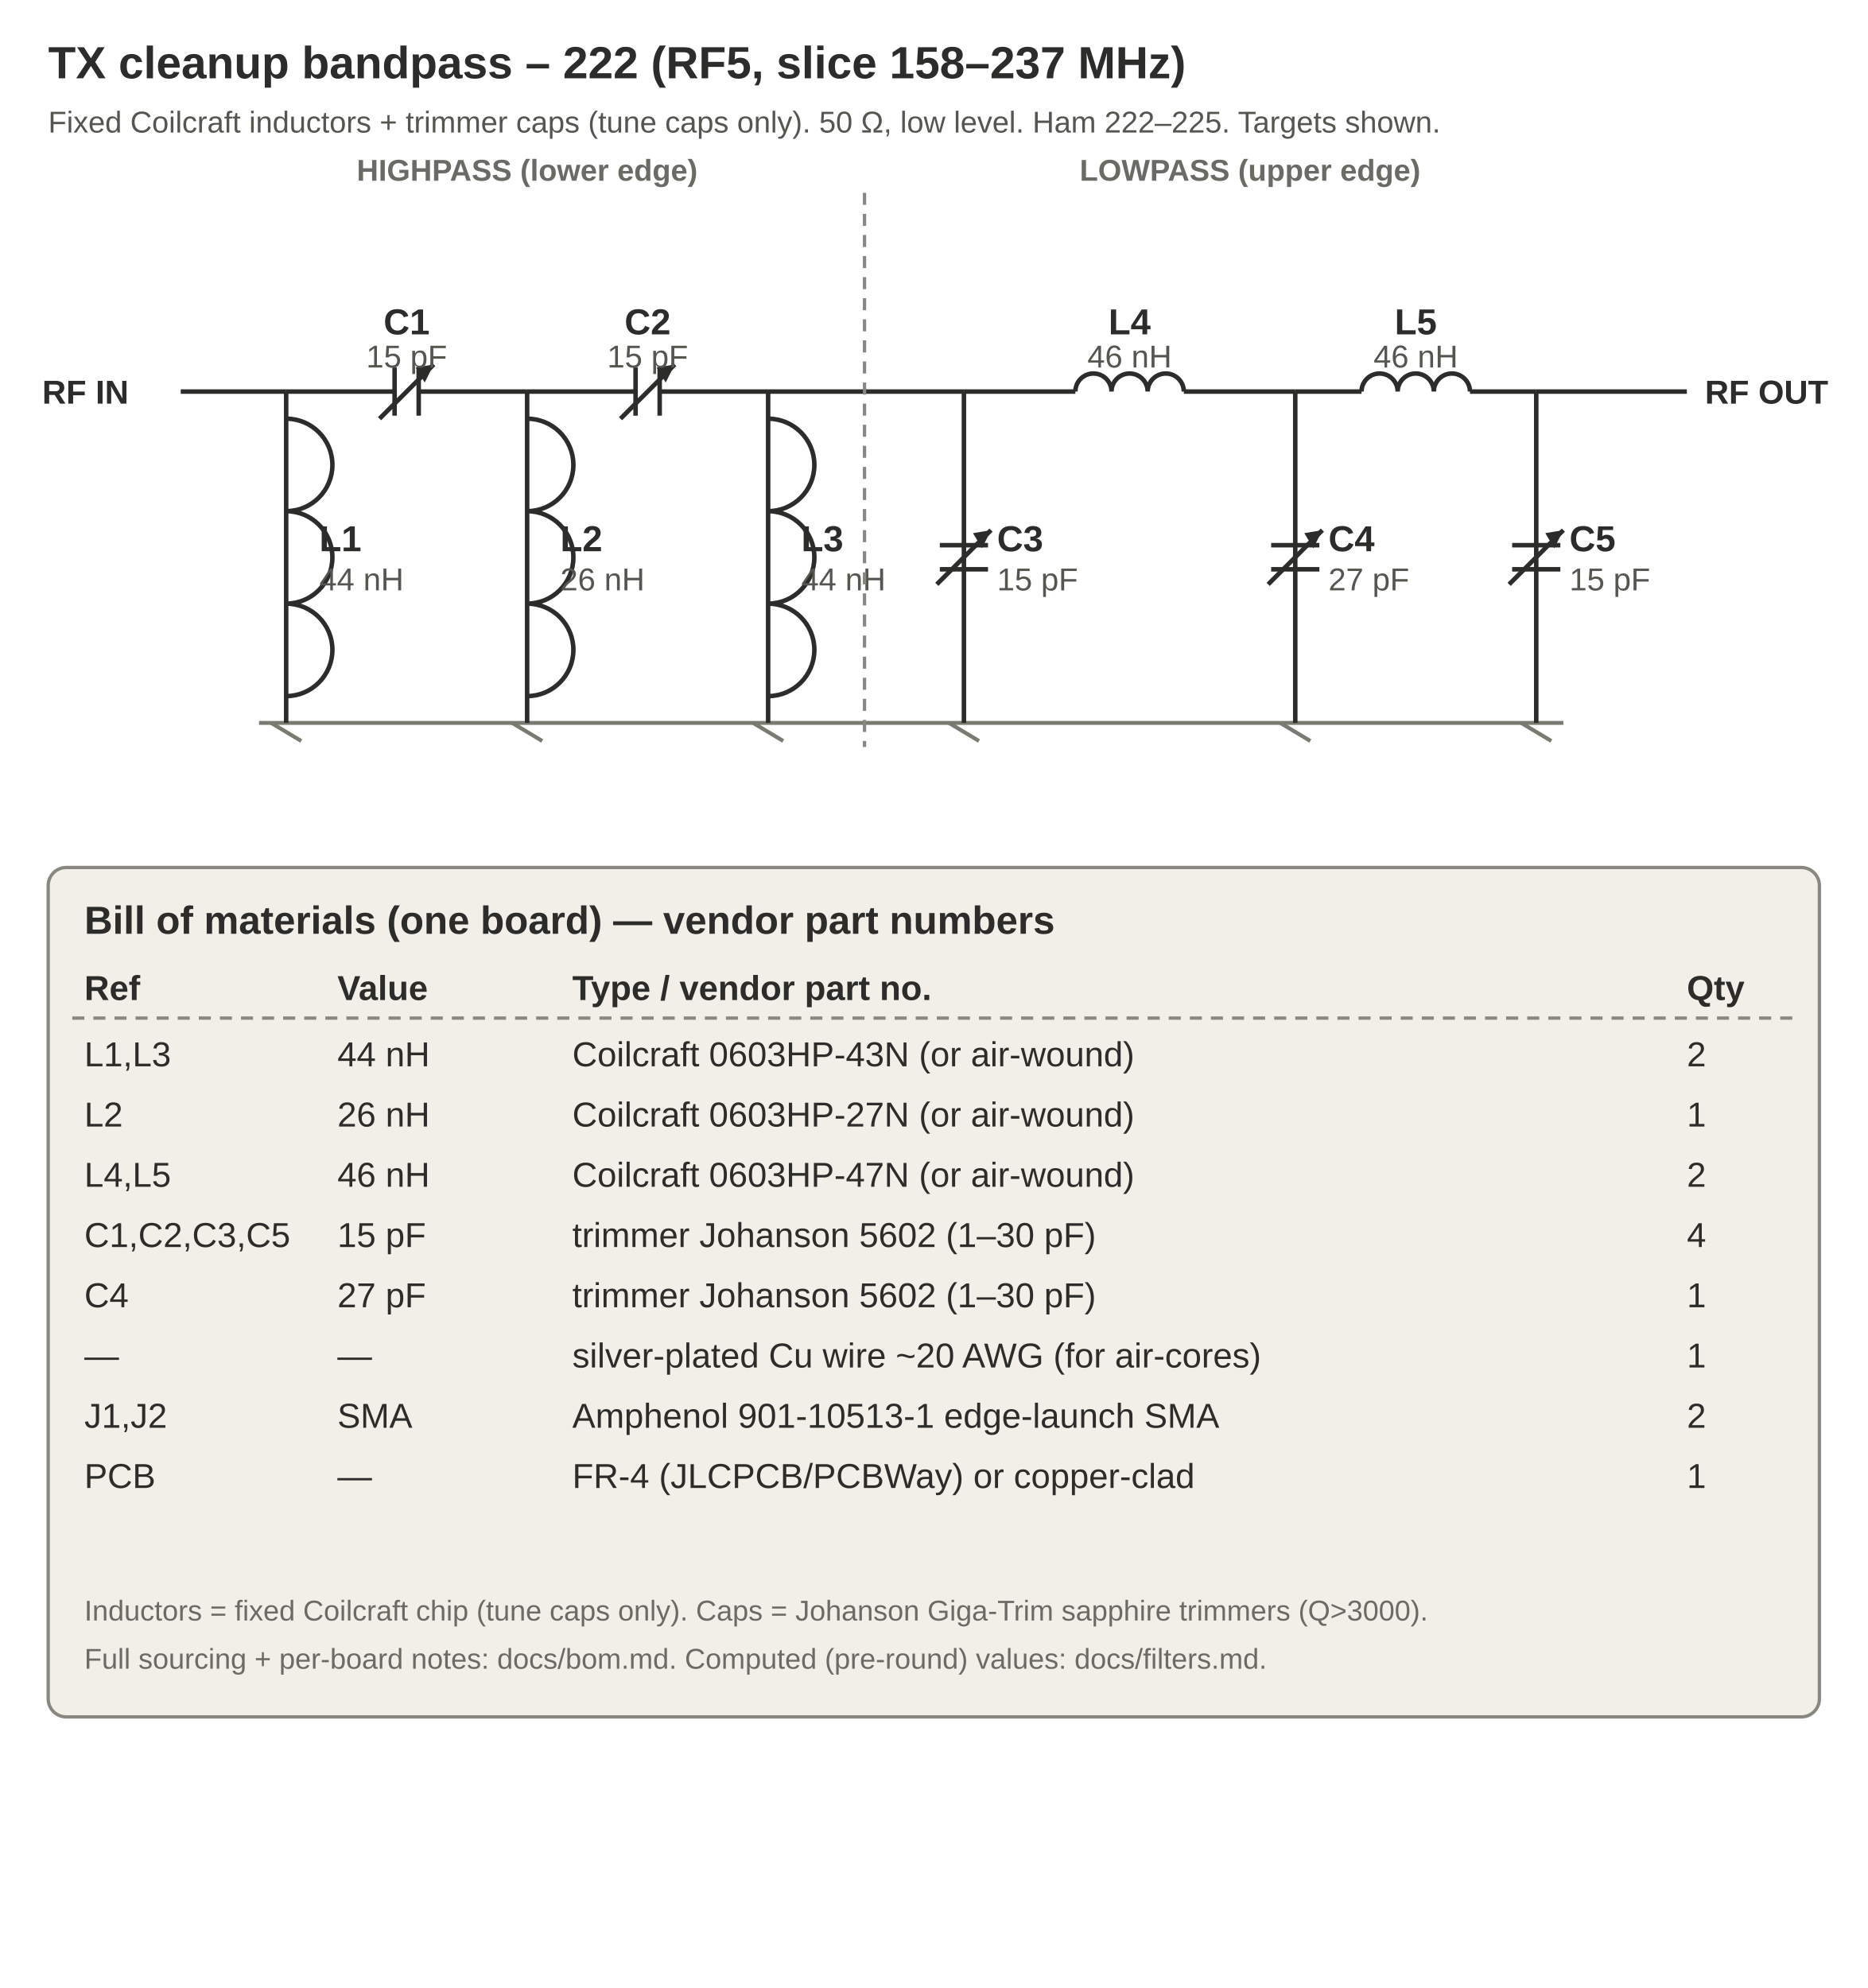
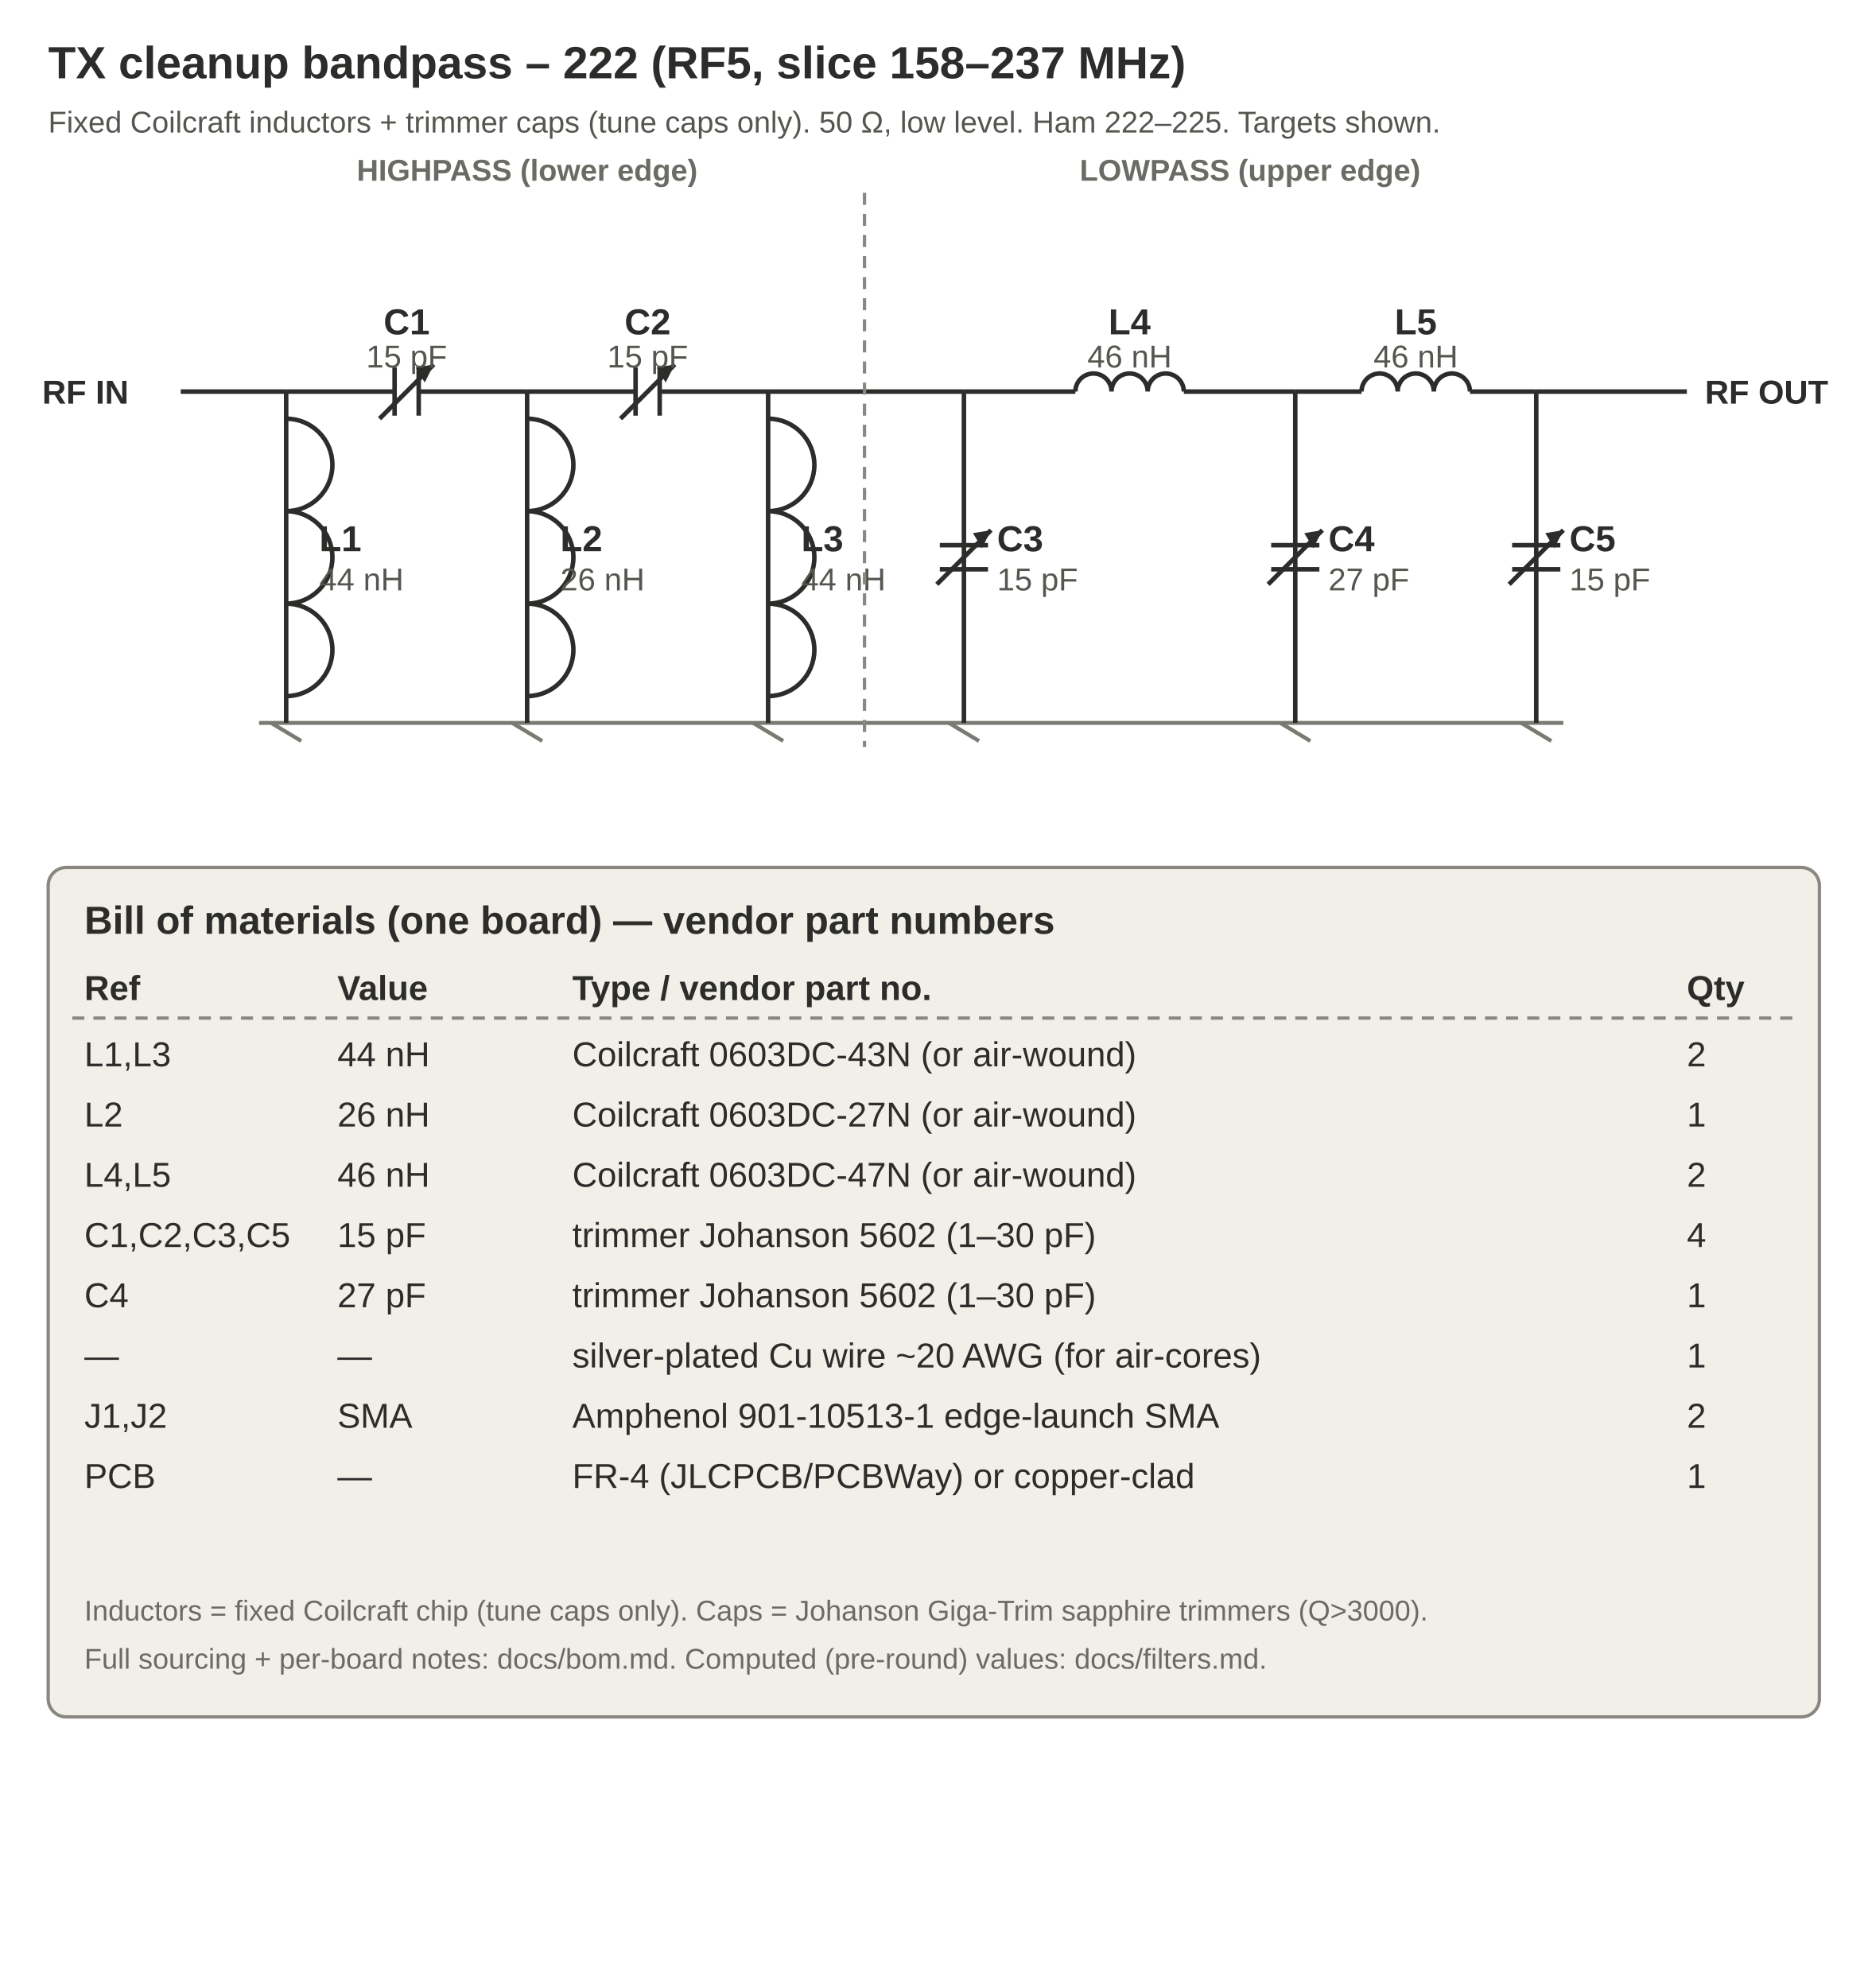
<svg xmlns="http://www.w3.org/2000/svg" width="1240" height="1320" viewBox="0 0 620 660" role="img">
  <style>text{font-family:Arial,Helvetica,sans-serif}.h1{font-size:15px;font-weight:700;fill:#2C2C2A}.h2{font-size:10px;fill:#56554f}.w{stroke:#2C2C2A;stroke-width:1.5;fill:none}.gnd{stroke:#7a7972;stroke-width:1.3}.lbl{font-size:12px;font-weight:700;fill:#2C2C2A}.val{font-size:10.5px;fill:#56554f}.sec{font-size:10px;font-weight:700;fill:#6b6a64}.port{font-size:11px;font-weight:700;fill:#2C2C2A}.cap2{font-size:9.5px;fill:#6b6a64}.th{font-size:11.5px;font-weight:700;fill:#2C2C2A}.td{font-size:11.5px;fill:#2C2C2A}.div{stroke:#888780;stroke-width:1.1;stroke-dasharray:4 3}.box{fill:#F1EFE8;stroke:#888780;stroke-width:1.1}</style>
  <text class="h1" x="16" y="26">TX cleanup bandpass – 222 (RF5, slice 158–237 MHz)</text>
  <text class="h2" x="16" y="44">Fixed Coilcraft inductors + trimmer caps (tune caps only). 50 Ω, low level. Ham 222–225. Targets shown.</text>
  <text class="port" x="14" y="134">RF IN</text>
  <text class="port" x="566" y="134">RF OUT</text>
  <line x1="60" y1="130" x2="95" y2="130" class="w" />
  <line x1="95" y1="130" x2="131" y2="130" class="w" />
  <line x1="131" y1="122" x2="131" y2="138" class="w" />
  <line x1="139" y1="122" x2="139" y2="138" class="w" />
  <line x1="126" y1="139" x2="144" y2="121" class="w" />
  <path d="M144 121 l-6 1 l3 5 z" fill="#2C2C2A" />
  <line x1="139" y1="130" x2="175" y2="130" class="w" />
  <text class="lbl" x="135" y="111" text-anchor="middle">C1</text>
  <text class="val" x="135" y="122" text-anchor="middle">15 pF</text>
  <line x1="175" y1="130" x2="211" y2="130" class="w" />
  <line x1="211" y1="122" x2="211" y2="138" class="w" />
  <line x1="219" y1="122" x2="219" y2="138" class="w" />
  <line x1="206" y1="139" x2="224" y2="121" class="w" />
  <path d="M224 121 l-6 1 l3 5 z" fill="#2C2C2A" />
  <line x1="219" y1="130" x2="255" y2="130" class="w" />
  <text class="lbl" x="215" y="111" text-anchor="middle">C2</text>
  <text class="val" x="215" y="122" text-anchor="middle">15 pF</text>
  <line x1="255" y1="130" x2="320" y2="130" class="w" />
  <line x1="320" y1="130" x2="357" y2="130" class="w" />
  <path d="M357 130 a6 6 0 0 1 12 0 a6 6 0 0 1 12 0 a6 6 0 0 1 12 0" class="w" />
  <line x1="393" y1="130" x2="430" y2="130" class="w" />
  <text class="lbl" x="375" y="111" text-anchor="middle">L4</text>
  <text class="val" x="375" y="122" text-anchor="middle">46 nH</text>
  <line x1="430" y1="130" x2="452" y2="130" class="w" />
  <path d="M452 130 a6 6 0 0 1 12 0 a6 6 0 0 1 12 0 a6 6 0 0 1 12 0" class="w" />
  <line x1="488" y1="130" x2="510" y2="130" class="w" />
  <text class="lbl" x="470" y="111" text-anchor="middle">L5</text>
  <text class="val" x="470" y="122" text-anchor="middle">46 nH</text>
  <line x1="510" y1="130" x2="560" y2="130" class="w" />
  <line x1="86" y1="240" x2="519" y2="240" class="gnd" />
  <line x1="95" y1="130" x2="95" y2="240" class="w" />
  <path d="M95 139 a6 6 0 0 1 0 30.7 a6 6 0 0 1 0 30.7 a6 6 0 0 1 0 30.7" class="w" />
  <line x1="90" y1="240" x2="100" y2="246" class="gnd" />
  <text class="lbl" x="106" y="183">L1</text>
  <text class="val" x="106" y="196">44 nH</text>
  <line x1="175" y1="130" x2="175" y2="240" class="w" />
  <path d="M175 139 a6 6 0 0 1 0 30.7 a6 6 0 0 1 0 30.7 a6 6 0 0 1 0 30.7" class="w" />
  <line x1="170" y1="240" x2="180" y2="246" class="gnd" />
  <text class="lbl" x="186" y="183">L2</text>
  <text class="val" x="186" y="196">26 nH</text>
  <line x1="255" y1="130" x2="255" y2="240" class="w" />
  <path d="M255 139 a6 6 0 0 1 0 30.7 a6 6 0 0 1 0 30.7 a6 6 0 0 1 0 30.7" class="w" />
  <line x1="250" y1="240" x2="260" y2="246" class="gnd" />
  <text class="lbl" x="266" y="183">L3</text>
  <text class="val" x="266" y="196">44 nH</text>
  <line x1="320" y1="130" x2="320" y2="240" class="w" />
  <line x1="312" y1="181" x2="328" y2="181" class="w" />
  <line x1="312" y1="189" x2="328" y2="189" class="w" />
  <line x1="311" y1="194" x2="329" y2="176" class="w" />
  <path d="M329 176 l-6 1 l3 5 z" fill="#2C2C2A" />
  <line x1="315" y1="240" x2="325" y2="246" class="gnd" />
  <text class="lbl" x="331" y="183">C3</text>
  <text class="val" x="331" y="196">15 pF</text>
  <line x1="430" y1="130" x2="430" y2="240" class="w" />
  <line x1="422" y1="181" x2="438" y2="181" class="w" />
  <line x1="422" y1="189" x2="438" y2="189" class="w" />
  <line x1="421" y1="194" x2="439" y2="176" class="w" />
  <path d="M439 176 l-6 1 l3 5 z" fill="#2C2C2A" />
  <line x1="425" y1="240" x2="435" y2="246" class="gnd" />
  <text class="lbl" x="441" y="183">C4</text>
  <text class="val" x="441" y="196">27 pF</text>
  <line x1="510" y1="130" x2="510" y2="240" class="w" />
  <line x1="502" y1="181" x2="518" y2="181" class="w" />
  <line x1="502" y1="189" x2="518" y2="189" class="w" />
  <line x1="501" y1="194" x2="519" y2="176" class="w" />
  <path d="M519 176 l-6 1 l3 5 z" fill="#2C2C2A" />
  <line x1="505" y1="240" x2="515" y2="246" class="gnd" />
  <text class="lbl" x="521" y="183">C5</text>
  <text class="val" x="521" y="196">15 pF</text>
  <line x1="287" y1="64" x2="287" y2="248" class="div" />
  <text class="sec" x="175" y="60" text-anchor="middle">HIGHPASS (lower edge)</text>
  <text class="sec" x="415" y="60" text-anchor="middle">LOWPASS (upper edge)</text>
  <rect class="box" x="16" y="288" width="588" height="282" rx="6" />
  <text class="h1" x="28" y="310" style="font-size:13px">Bill of materials (one board) — vendor part numbers</text>
  <text class="th" x="28" y="332">Ref</text>
  <text class="th" x="112" y="332">Value</text>
  <text class="th" x="190" y="332">Type / vendor part no.</text>
  <text class="th" x="560" y="332">Qty</text>
  <line x1="24" y1="338" x2="596" y2="338" class="div" />
  <text class="td" x="28" y="354">L1,L3</text>
  <text class="td" x="112" y="354">44 nH</text>
-   <text class="td" x="190" y="354">Coilcraft 0603HP-43N (or air-wound)</text>
+   <text class="td" x="190" y="354">Coilcraft 0603DC-43N (or air-wound)</text>
  <text class="td" x="560" y="354">2</text>
  <text class="td" x="28" y="374">L2</text>
  <text class="td" x="112" y="374">26 nH</text>
-   <text class="td" x="190" y="374">Coilcraft 0603HP-27N (or air-wound)</text>
+   <text class="td" x="190" y="374">Coilcraft 0603DC-27N (or air-wound)</text>
  <text class="td" x="560" y="374">1</text>
  <text class="td" x="28" y="394">L4,L5</text>
  <text class="td" x="112" y="394">46 nH</text>
-   <text class="td" x="190" y="394">Coilcraft 0603HP-47N (or air-wound)</text>
+   <text class="td" x="190" y="394">Coilcraft 0603DC-47N (or air-wound)</text>
  <text class="td" x="560" y="394">2</text>
  <text class="td" x="28" y="414">C1,C2,C3,C5</text>
  <text class="td" x="112" y="414">15 pF</text>
  <text class="td" x="190" y="414">trimmer Johanson 5602 (1–30 pF)</text>
  <text class="td" x="560" y="414">4</text>
  <text class="td" x="28" y="434">C4</text>
  <text class="td" x="112" y="434">27 pF</text>
  <text class="td" x="190" y="434">trimmer Johanson 5602 (1–30 pF)</text>
  <text class="td" x="560" y="434">1</text>
  <text class="td" x="28" y="454">—</text>
  <text class="td" x="112" y="454">—</text>
  <text class="td" x="190" y="454">silver-plated Cu wire ~20 AWG (for air-cores)</text>
  <text class="td" x="560" y="454">1</text>
  <text class="td" x="28" y="474">J1,J2</text>
  <text class="td" x="112" y="474">SMA</text>
  <text class="td" x="190" y="474">Amphenol 901-10513-1 edge-launch SMA</text>
  <text class="td" x="560" y="474">2</text>
  <text class="td" x="28" y="494">PCB</text>
  <text class="td" x="112" y="494">—</text>
  <text class="td" x="190" y="494">FR-4 (JLCPCB/PCBWay) or copper-clad</text>
  <text class="td" x="560" y="494">1</text>
  <text class="cap2" x="28" y="538">Inductors = fixed Coilcraft chip (tune caps only). Caps = Johanson Giga-Trim sapphire trimmers (Q&gt;3000).</text>
  <text class="cap2" x="28" y="554">Full sourcing + per-board notes: docs/bom.md. Computed (pre-round) values: docs/filters.md.</text>
</svg>
